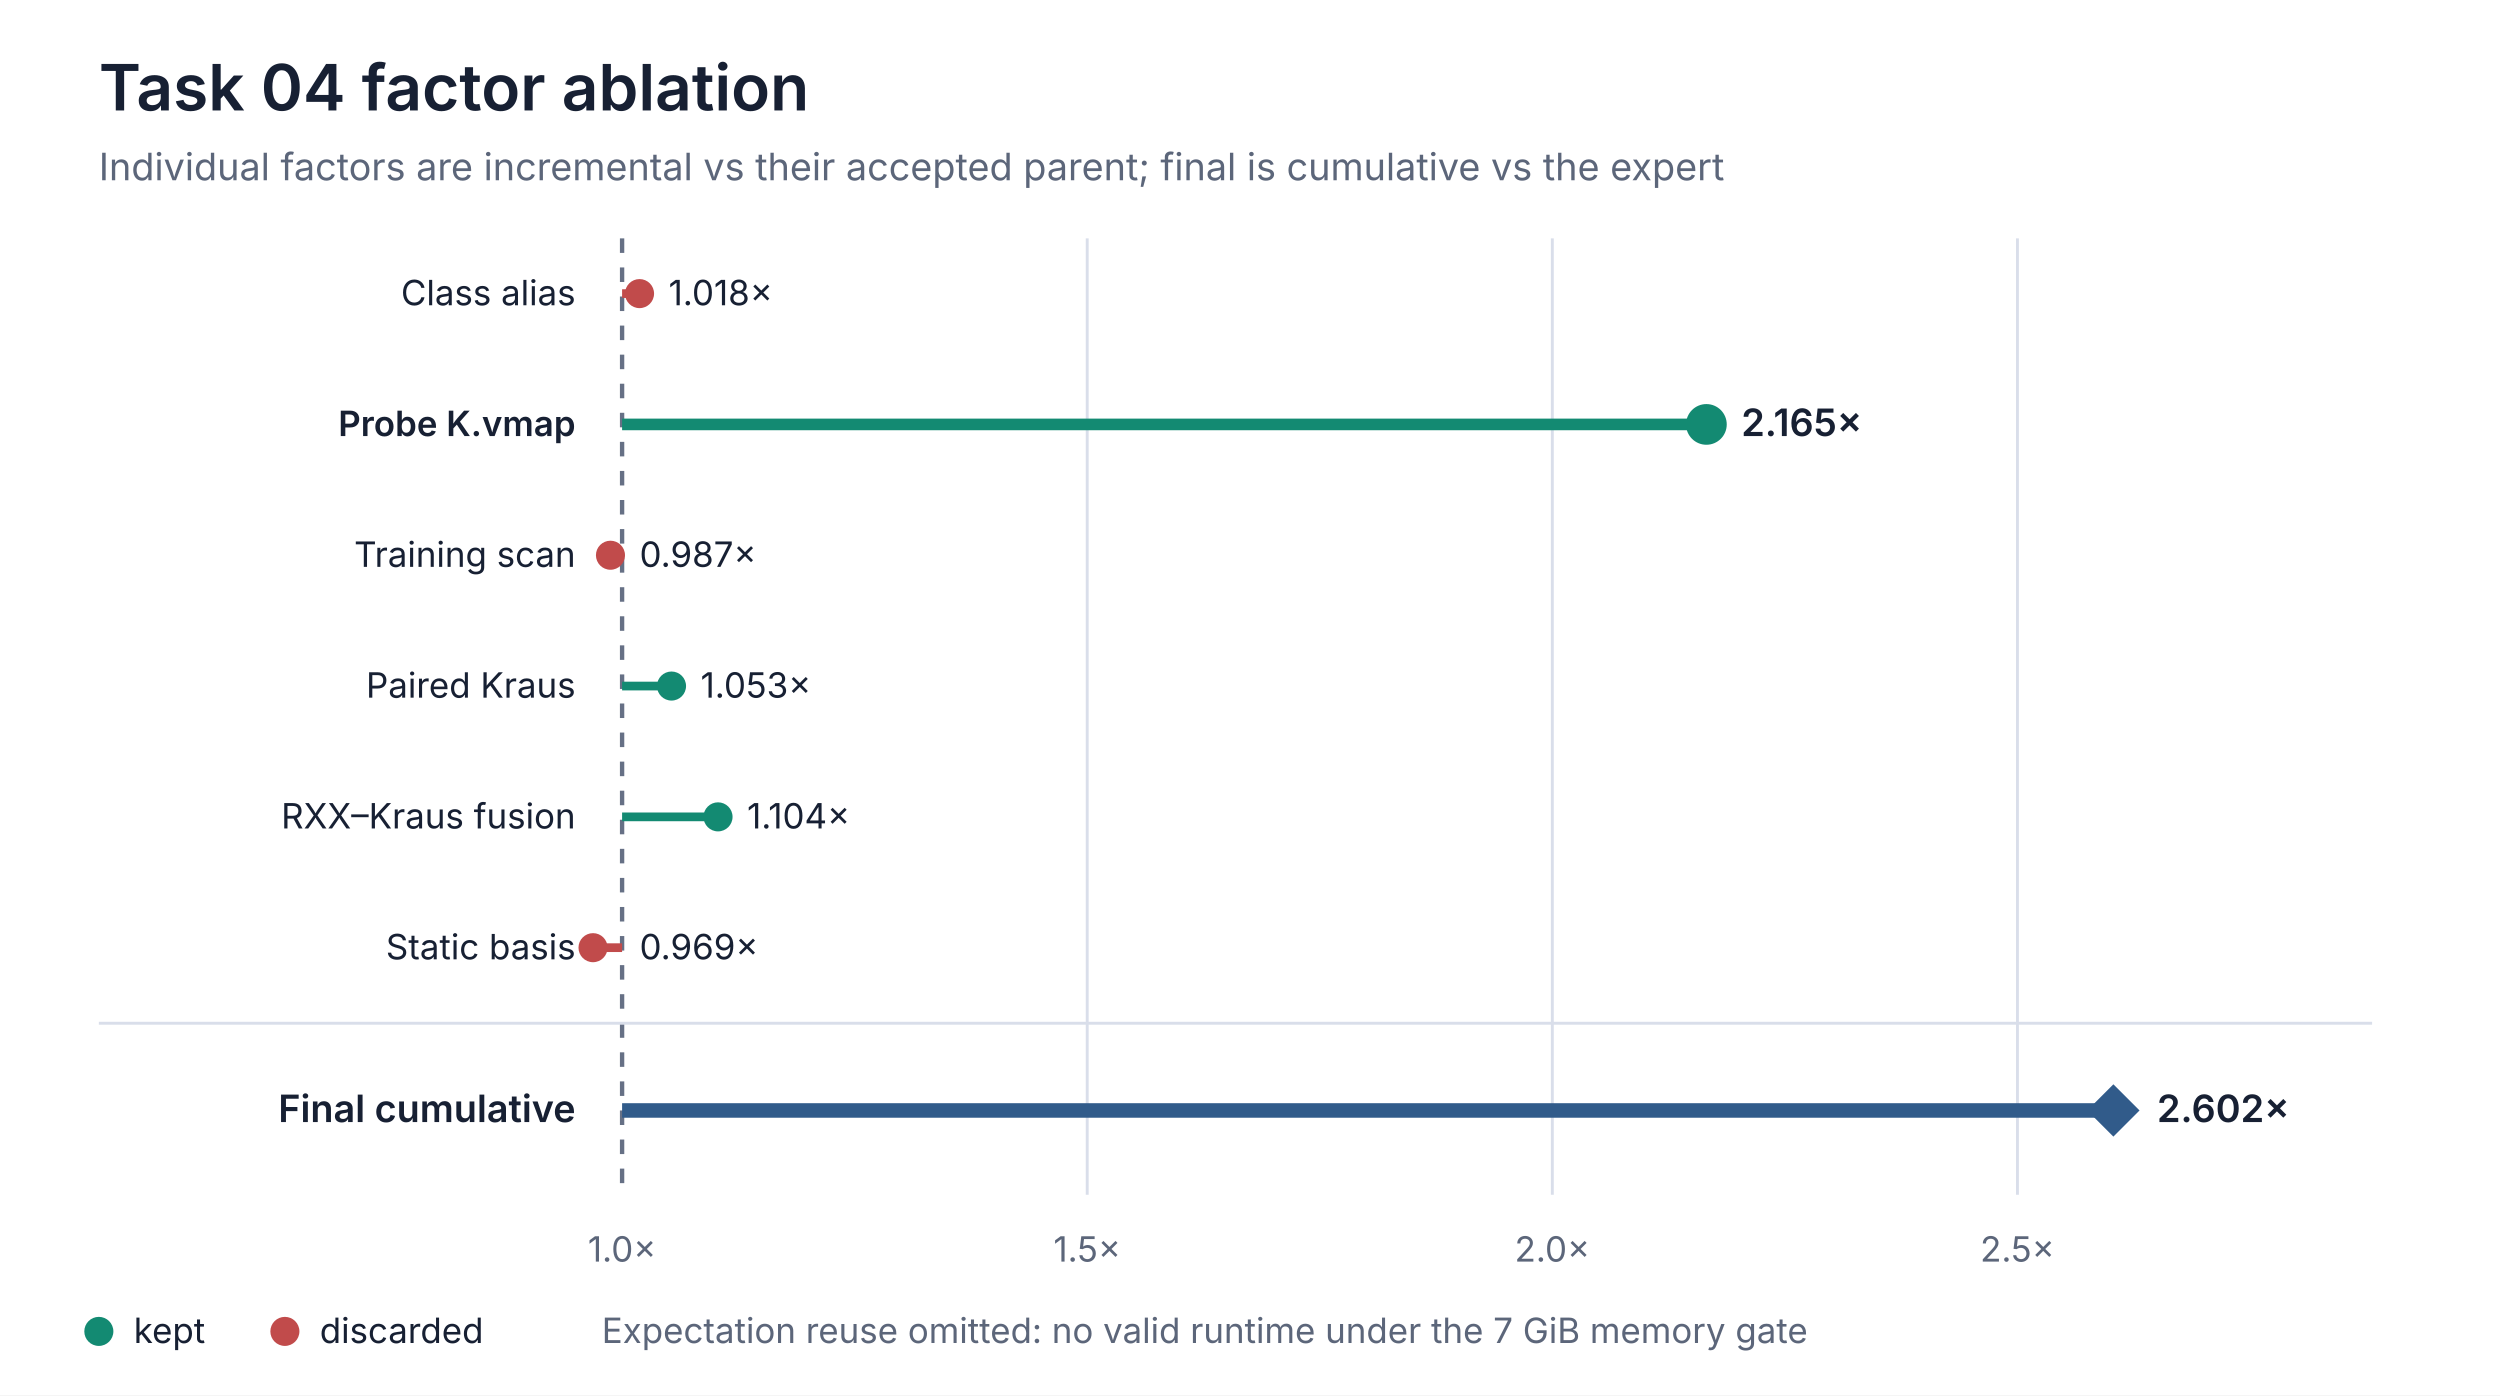
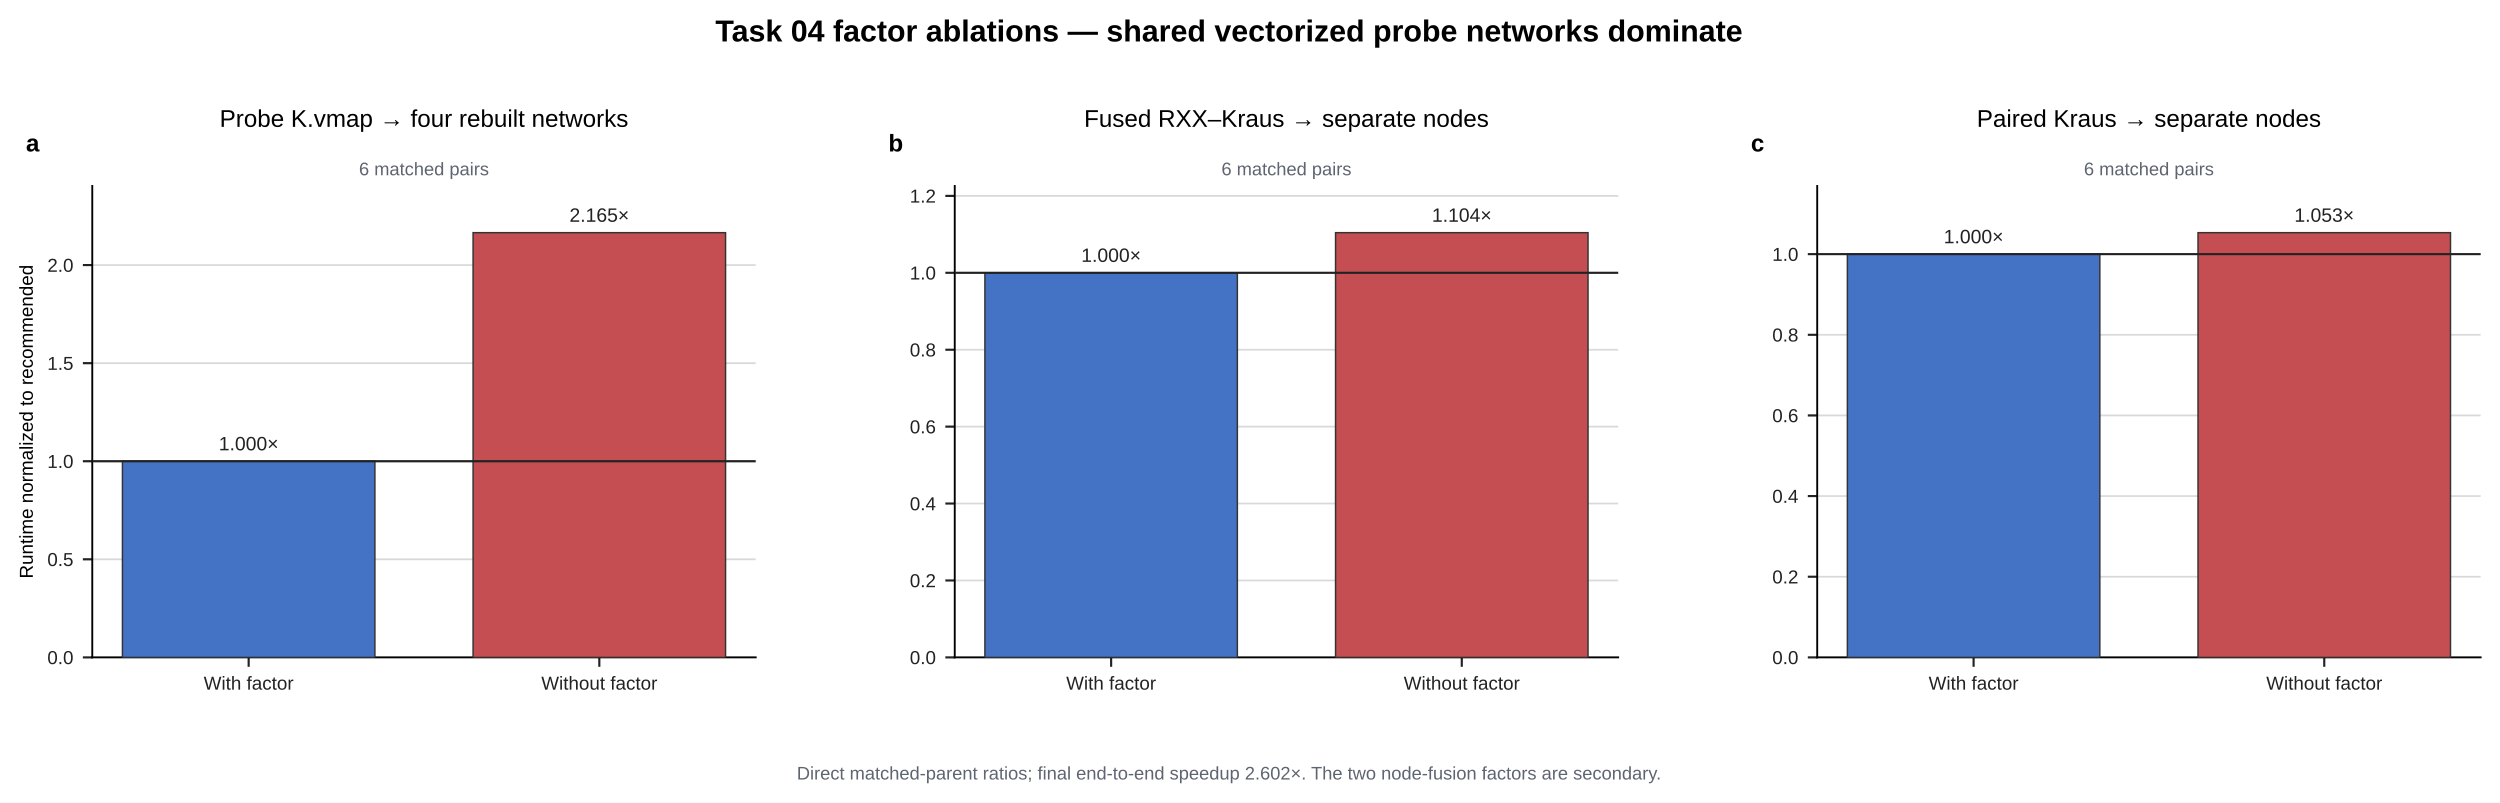
- <svg xmlns="http://www.w3.org/2000/svg" width="860" height="480" viewBox="0 0 860 480" role="img" aria-labelledby="title desc">
-   <rect width="860" height="480" fill="#ffffff" />
-   <style>
-     text { font-family: -apple-system, BlinkMacSystemFont, "Segoe UI", sans-serif; fill: #172033; }
-     .muted { fill: #5c667a; }
-     .grid { stroke: #d9deea; stroke-width: 1; }
-   </style>
-   <text x="34" y="38" font-size="22" font-weight="600">Task 04 factor ablation</text>
-   <text x="34" y="62" font-size="13" class="muted">Individual factors are incremental vs their accepted parent; final is cumulative vs the expert</text>
-   <line x1="214" y1="82" x2="214" y2="411" stroke="#667085" stroke-width="1.5" stroke-dasharray="5 5" />
-   <line x1="374" y1="82" x2="374" y2="411" class="grid" />
-   <line x1="534" y1="82" x2="534" y2="411" class="grid" />
-   <line x1="694" y1="82" x2="694" y2="411" class="grid" />
-   <text x="214" y="434" text-anchor="middle" font-size="12" class="muted">1.0×</text>
-   <text x="374" y="434" text-anchor="middle" font-size="12" class="muted">1.5×</text>
-   <text x="534" y="434" text-anchor="middle" font-size="12" class="muted">2.0×</text>
-   <text x="694" y="434" text-anchor="middle" font-size="12" class="muted">2.5×</text>
-   <text x="198" y="105" text-anchor="end" font-size="12">Class alias</text>
-   <line x1="214" y1="101" x2="220" y2="101" stroke="#c14b4b" stroke-width="3" />
-   <circle cx="220" cy="101" r="5" fill="#c14b4b" />
-   <text x="230" y="105" font-size="12">1.018×</text>
-   <text x="198" y="150" text-anchor="end" font-size="12" font-weight="600">Probe K.vmap</text>
-   <line x1="214" y1="146" x2="587" y2="146" stroke="#138a72" stroke-width="4" />
-   <circle cx="587" cy="146" r="7" fill="#138a72" />
-   <text x="599" y="150" font-size="13" font-weight="600">2.165×</text>
-   <text x="198" y="195" text-anchor="end" font-size="12">Training scan</text>
-   <line x1="210" y1="191" x2="214" y2="191" stroke="#c14b4b" stroke-width="3" />
-   <circle cx="210" cy="191" r="5" fill="#c14b4b" />
-   <text x="220" y="195" font-size="12">0.987×</text>
-   <text x="198" y="240" text-anchor="end" font-size="12">Paired Kraus</text>
-   <line x1="214" y1="236" x2="231" y2="236" stroke="#138a72" stroke-width="3" />
-   <circle cx="231" cy="236" r="5" fill="#138a72" />
-   <text x="241" y="240" font-size="12">1.053×</text>
-   <text x="198" y="285" text-anchor="end" font-size="12">RXX–Kraus fusion</text>
-   <line x1="214" y1="281" x2="247" y2="281" stroke="#138a72" stroke-width="3" />
-   <circle cx="247" cy="281" r="5" fill="#138a72" />
-   <text x="257" y="285" font-size="12">1.104×</text>
-   <text x="198" y="330" text-anchor="end" font-size="12">Static basis</text>
-   <line x1="204" y1="326" x2="214" y2="326" stroke="#c14b4b" stroke-width="3" />
-   <circle cx="204" cy="326" r="5" fill="#c14b4b" />
-   <text x="220" y="330" font-size="12">0.969×</text>
-   <line x1="34" y1="352" x2="816" y2="352" class="grid" />
-   <text x="198" y="386" text-anchor="end" font-size="13" font-weight="600">Final cumulative</text>
-   <line x1="214" y1="382" x2="727" y2="382" stroke="#315b8a" stroke-width="5" />
-   <polygon points="727,373 736,382 727,391 718,382" fill="#315b8a" />
-   <text x="742" y="386" font-size="13" font-weight="600">2.602×</text>
-   <circle cx="34" cy="458" r="5" fill="#138a72" />
-   <text x="46" y="462" font-size="12">kept</text>
-   <circle cx="98" cy="458" r="5" fill="#c14b4b" />
-   <text x="110" y="462" font-size="12">discarded</text>
-   <text x="207" y="462" font-size="12" class="muted">Expectation reuse omitted: no valid runtime under the 7 GiB memory gate</text>
+ <svg xmlns="http://www.w3.org/2000/svg" xmlns:xlink="http://www.w3.org/1999/xlink" width="930.156pt" height="298.656pt" viewBox="0 0 930.156 298.656" version="1.1">
+   <defs>
+     <style type="text/css">*{stroke-linejoin: round; stroke-linecap: butt}</style>
+   </defs>
+   <g id="figure_1">
+     <g id="patch_1">
+       <path d="M 0 298.656 L 930.156 298.656 L 930.156 0 L 0 0 z " style="fill: #ffffff" />
+     </g>
+     <g id="axes_1">
+       <g id="patch_2">
+         <path d="M 34.332 244.584 L 281.172 244.584 L 281.172 69.192 L 34.332 69.192 z " style="fill: #ffffff" />
+       </g>
+       <g id="matplotlib.axis_1">
+         <g id="xtick_1">
+           <g id="line2d_1">
+             <defs>
+               <path id="md86fc30116" d="M 0 0 L 0 3.5 " style="stroke: #222222; stroke-width: 0.8" />
+             </defs>
+             <g>
+               <use xlink:href="#md86fc30116" x="92.519" y="244.584" style="fill: #222222; stroke: #222222; stroke-width: 0.8" />
+             </g>
+           </g>
+           <g id="text_1">
+             <text style="font-size: 7px; font-family: 'Arial', 'Helvetica', 'DejaVu Sans', sans-serif; text-anchor: middle; fill: #222222" x="92.519" y="256.594" transform="rotate(-0 92.51916 256.5945)">With factor</text>
+           </g>
+         </g>
+         <g id="xtick_2">
+           <g id="line2d_2">
+             <g>
+               <use xlink:href="#md86fc30116" x="222.984" y="244.584" style="fill: #222222; stroke: #222222; stroke-width: 0.8" />
+             </g>
+           </g>
+           <g id="text_2">
+             <text style="font-size: 7px; font-family: 'Arial', 'Helvetica', 'DejaVu Sans', sans-serif; text-anchor: middle; fill: #222222" x="222.984" y="256.594" transform="rotate(-0 222.9843 256.5945)">Without factor</text>
+           </g>
+         </g>
+       </g>
+       <g id="matplotlib.axis_2">
+         <g id="ytick_1">
+           <g id="line2d_3">
+             <path d="M 34.332 244.584 L 281.172 244.584 " clip-path="url(#pef823ae8b7)" style="fill: none; stroke: #d9d9d9; stroke-width: 0.65; stroke-linecap: square" />
+           </g>
+           <g id="line2d_4">
+             <defs>
+               <path id="mf634719e55" d="M 0 0 L -3.5 0 " style="stroke: #222222; stroke-width: 0.8" />
+             </defs>
+             <g>
+               <use xlink:href="#mf634719e55" x="34.332" y="244.584" style="fill: #222222; stroke: #222222; stroke-width: 0.8" />
+             </g>
+           </g>
+           <g id="text_3">
+             <text style="font-size: 7px; font-family: 'Arial', 'Helvetica', 'DejaVu Sans', sans-serif; text-anchor: end; fill: #222222" x="27.332" y="247.089" transform="rotate(-0 27.33172 247.0892)">0.0</text>
+           </g>
+         </g>
+         <g id="ytick_2">
+           <g id="line2d_5">
+             <path d="M 34.332 208.095 L 281.172 208.095 " clip-path="url(#pef823ae8b7)" style="fill: none; stroke: #d9d9d9; stroke-width: 0.65; stroke-linecap: square" />
+           </g>
+           <g id="line2d_6">
+             <g>
+               <use xlink:href="#mf634719e55" x="34.332" y="208.095" style="fill: #222222; stroke: #222222; stroke-width: 0.8" />
+             </g>
+           </g>
+           <g id="text_4">
+             <text style="font-size: 7px; font-family: 'Arial', 'Helvetica', 'DejaVu Sans', sans-serif; text-anchor: end; fill: #222222" x="27.332" y="210.601" transform="rotate(-0 27.33172 210.6006)">0.5</text>
+           </g>
+         </g>
+         <g id="ytick_3">
+           <g id="line2d_7">
+             <path d="M 34.332 171.607 L 281.172 171.607 " clip-path="url(#pef823ae8b7)" style="fill: none; stroke: #d9d9d9; stroke-width: 0.65; stroke-linecap: square" />
+           </g>
+           <g id="line2d_8">
+             <g>
+               <use xlink:href="#mf634719e55" x="34.332" y="171.607" style="fill: #222222; stroke: #222222; stroke-width: 0.8" />
+             </g>
+           </g>
+           <g id="text_5">
+             <text style="font-size: 7px; font-family: 'Arial', 'Helvetica', 'DejaVu Sans', sans-serif; text-anchor: end; fill: #222222" x="27.332" y="174.112" transform="rotate(-0 27.33172 174.112)">1.0</text>
+           </g>
+         </g>
+         <g id="ytick_4">
+           <g id="line2d_9">
+             <path d="M 34.332 135.118 L 281.172 135.118 " clip-path="url(#pef823ae8b7)" style="fill: none; stroke: #d9d9d9; stroke-width: 0.65; stroke-linecap: square" />
+           </g>
+           <g id="line2d_10">
+             <g>
+               <use xlink:href="#mf634719e55" x="34.332" y="135.118" style="fill: #222222; stroke: #222222; stroke-width: 0.8" />
+             </g>
+           </g>
+           <g id="text_6">
+             <text style="font-size: 7px; font-family: 'Arial', 'Helvetica', 'DejaVu Sans', sans-serif; text-anchor: end; fill: #222222" x="27.332" y="137.623" transform="rotate(-0 27.33172 137.6234)">1.5</text>
+           </g>
+         </g>
+         <g id="ytick_5">
+           <g id="line2d_11">
+             <path d="M 34.332 98.63 L 281.172 98.63 " clip-path="url(#pef823ae8b7)" style="fill: none; stroke: #d9d9d9; stroke-width: 0.65; stroke-linecap: square" />
+           </g>
+           <g id="line2d_12">
+             <g>
+               <use xlink:href="#mf634719e55" x="34.332" y="98.63" style="fill: #222222; stroke: #222222; stroke-width: 0.8" />
+             </g>
+           </g>
+           <g id="text_7">
+             <text style="font-size: 7px; font-family: 'Arial', 'Helvetica', 'DejaVu Sans', sans-serif; text-anchor: end; fill: #222222" x="27.332" y="101.135" transform="rotate(-0 27.33172 101.1348)">2.0</text>
+           </g>
+         </g>
+         <g id="text_8">
+           <text style="font-size: 7px; font-family: 'Arial', 'Helvetica', 'DejaVu Sans', sans-serif; text-anchor: middle" x="12.21" y="156.888" transform="rotate(-90 12.21047 156.888)">Runtime normalized to recommended</text>
+         </g>
+       </g>
+       <g id="patch_3">
+         <path d="M 34.332 244.584 L 34.332 69.192 " style="fill: none; stroke: #000000; stroke-width: 0.7; stroke-linejoin: miter; stroke-linecap: square" />
+       </g>
+       <g id="patch_4">
+         <path d="M 34.332 244.584 L 281.172 244.584 " style="fill: none; stroke: #000000; stroke-width: 0.7; stroke-linejoin: miter; stroke-linecap: square" />
+       </g>
+       <g id="patch_5">
+         <path d="M 45.552 244.584 L 139.487 244.584 L 139.487 171.607 L 45.552 171.607 z " clip-path="url(#pef823ae8b7)" style="fill: #4472c4; stroke: #333333; stroke-width: 0.55; stroke-linejoin: miter" />
+       </g>
+       <g id="patch_6">
+         <path d="M 176.017 244.584 L 269.952 244.584 L 269.952 86.573 L 176.017 86.573 z " clip-path="url(#pef823ae8b7)" style="fill: #c44e52; stroke: #333333; stroke-width: 0.55; stroke-linejoin: miter" />
+       </g>
+       <g id="text_9">
+         <text style="font-size: 6.8px; font-family: 'Arial', 'Helvetica', 'DejaVu Sans', sans-serif; text-anchor: middle; fill: #5e6470" x="157.752" y="65.21" transform="rotate(-0 157.7517 65.20962)">6 matched pairs</text>
+       </g>
+       <g id="text_10">
+         <text style="font-weight: 700; font-size: 9px; font-family: 'Arial', 'Helvetica', 'DejaVu Sans', sans-serif; text-anchor: start" x="9.648" y="56.341" transform="rotate(-0 9.647719 56.34091)">a</text>
+       </g>
+       <g id="text_11">
+         <text style="font-size: 7.2px; font-family: 'Arial', 'Helvetica', 'DejaVu Sans', sans-serif; text-anchor: middle; fill: #222222" x="92.519" y="167.545" transform="rotate(-0 92.51916 167.5449)">1.000×</text>
+       </g>
+       <g id="text_12">
+         <text style="font-size: 7.2px; font-family: 'Arial', 'Helvetica', 'DejaVu Sans', sans-serif; text-anchor: middle; fill: #222222" x="222.984" y="82.511" transform="rotate(-0 222.9843 82.51131)">2.165×</text>
+       </g>
+       <g id="text_13">
+         <text style="font-size: 9px; font-family: 'Arial', 'Helvetica', 'DejaVu Sans', sans-serif; text-anchor: middle" x="157.752" y="47.192" transform="rotate(-0 157.7517 47.192)">Probe K.vmap → four rebuilt networks</text>
+       </g>
+       <g id="line2d_13">
+         <path d="M 34.332 171.607 L 281.172 171.607 " clip-path="url(#pef823ae8b7)" style="fill: none; stroke: #222222; stroke-width: 0.8; stroke-linecap: square" />
+       </g>
+     </g>
+     <g id="axes_2">
+       <g id="patch_7">
+         <path d="M 355.224 244.584 L 602.064 244.584 L 602.064 69.192 L 355.224 69.192 z " style="fill: #ffffff" />
+       </g>
+       <g id="matplotlib.axis_3">
+         <g id="xtick_3">
+           <g id="line2d_14">
+             <g>
+               <use xlink:href="#md86fc30116" x="413.411" y="244.584" style="fill: #222222; stroke: #222222; stroke-width: 0.8" />
+             </g>
+           </g>
+           <g id="text_14">
+             <text style="font-size: 7px; font-family: 'Arial', 'Helvetica', 'DejaVu Sans', sans-serif; text-anchor: middle; fill: #222222" x="413.411" y="256.594" transform="rotate(-0 413.4112 256.5945)">With factor</text>
+           </g>
+         </g>
+         <g id="xtick_4">
+           <g id="line2d_15">
+             <g>
+               <use xlink:href="#md86fc30116" x="543.876" y="244.584" style="fill: #222222; stroke: #222222; stroke-width: 0.8" />
+             </g>
+           </g>
+           <g id="text_15">
+             <text style="font-size: 7px; font-family: 'Arial', 'Helvetica', 'DejaVu Sans', sans-serif; text-anchor: middle; fill: #222222" x="543.876" y="256.594" transform="rotate(-0 543.8763 256.5945)">Without factor</text>
+           </g>
+         </g>
+       </g>
+       <g id="matplotlib.axis_4">
+         <g id="ytick_6">
+           <g id="line2d_16">
+             <path d="M 355.224 244.584 L 602.064 244.584 " clip-path="url(#p87b28168f7)" style="fill: none; stroke: #d9d9d9; stroke-width: 0.65; stroke-linecap: square" />
+           </g>
+           <g id="line2d_17">
+             <g>
+               <use xlink:href="#mf634719e55" x="355.224" y="244.584" style="fill: #222222; stroke: #222222; stroke-width: 0.8" />
+             </g>
+           </g>
+           <g id="text_16">
+             <text style="font-size: 7px; font-family: 'Arial', 'Helvetica', 'DejaVu Sans', sans-serif; text-anchor: end; fill: #222222" x="348.224" y="247.089" transform="rotate(-0 348.2237 247.0892)">0.0</text>
+           </g>
+         </g>
+         <g id="ytick_7">
+           <g id="line2d_18">
+             <path d="M 355.224 215.968 L 602.064 215.968 " clip-path="url(#p87b28168f7)" style="fill: none; stroke: #d9d9d9; stroke-width: 0.65; stroke-linecap: square" />
+           </g>
+           <g id="line2d_19">
+             <g>
+               <use xlink:href="#mf634719e55" x="355.224" y="215.968" style="fill: #222222; stroke: #222222; stroke-width: 0.8" />
+             </g>
+           </g>
+           <g id="text_17">
+             <text style="font-size: 7px; font-family: 'Arial', 'Helvetica', 'DejaVu Sans', sans-serif; text-anchor: end; fill: #222222" x="348.224" y="218.473" transform="rotate(-0 348.2237 218.4731)">0.2</text>
+           </g>
+         </g>
+         <g id="ytick_8">
+           <g id="line2d_20">
+             <path d="M 355.224 187.352 L 602.064 187.352 " clip-path="url(#p87b28168f7)" style="fill: none; stroke: #d9d9d9; stroke-width: 0.65; stroke-linecap: square" />
+           </g>
+           <g id="line2d_21">
+             <g>
+               <use xlink:href="#mf634719e55" x="355.224" y="187.352" style="fill: #222222; stroke: #222222; stroke-width: 0.8" />
+             </g>
+           </g>
+           <g id="text_18">
+             <text style="font-size: 7px; font-family: 'Arial', 'Helvetica', 'DejaVu Sans', sans-serif; text-anchor: end; fill: #222222" x="348.224" y="189.857" transform="rotate(-0 348.2237 189.8569)">0.4</text>
+           </g>
+         </g>
+         <g id="ytick_9">
+           <g id="line2d_22">
+             <path d="M 355.224 158.736 L 602.064 158.736 " clip-path="url(#p87b28168f7)" style="fill: none; stroke: #d9d9d9; stroke-width: 0.65; stroke-linecap: square" />
+           </g>
+           <g id="line2d_23">
+             <g>
+               <use xlink:href="#mf634719e55" x="355.224" y="158.736" style="fill: #222222; stroke: #222222; stroke-width: 0.8" />
+             </g>
+           </g>
+           <g id="text_19">
+             <text style="font-size: 7px; font-family: 'Arial', 'Helvetica', 'DejaVu Sans', sans-serif; text-anchor: end; fill: #222222" x="348.224" y="161.241" transform="rotate(-0 348.2237 161.2408)">0.6</text>
+           </g>
+         </g>
+         <g id="ytick_10">
+           <g id="line2d_24">
+             <path d="M 355.224 130.119 L 602.064 130.119 " clip-path="url(#p87b28168f7)" style="fill: none; stroke: #d9d9d9; stroke-width: 0.65; stroke-linecap: square" />
+           </g>
+           <g id="line2d_25">
+             <g>
+               <use xlink:href="#mf634719e55" x="355.224" y="130.119" style="fill: #222222; stroke: #222222; stroke-width: 0.8" />
+             </g>
+           </g>
+           <g id="text_20">
+             <text style="font-size: 7px; font-family: 'Arial', 'Helvetica', 'DejaVu Sans', sans-serif; text-anchor: end; fill: #222222" x="348.224" y="132.625" transform="rotate(-0 348.2237 132.6246)">0.8</text>
+           </g>
+         </g>
+         <g id="ytick_11">
+           <g id="line2d_26">
+             <path d="M 355.224 101.503 L 602.064 101.503 " clip-path="url(#p87b28168f7)" style="fill: none; stroke: #d9d9d9; stroke-width: 0.65; stroke-linecap: square" />
+           </g>
+           <g id="line2d_27">
+             <g>
+               <use xlink:href="#mf634719e55" x="355.224" y="101.503" style="fill: #222222; stroke: #222222; stroke-width: 0.8" />
+             </g>
+           </g>
+           <g id="text_21">
+             <text style="font-size: 7px; font-family: 'Arial', 'Helvetica', 'DejaVu Sans', sans-serif; text-anchor: end; fill: #222222" x="348.224" y="104.008" transform="rotate(-0 348.2237 104.0085)">1.0</text>
+           </g>
+         </g>
+         <g id="ytick_12">
+           <g id="line2d_28">
+             <path d="M 355.224 72.887 L 602.064 72.887 " clip-path="url(#p87b28168f7)" style="fill: none; stroke: #d9d9d9; stroke-width: 0.65; stroke-linecap: square" />
+           </g>
+           <g id="line2d_29">
+             <g>
+               <use xlink:href="#mf634719e55" x="355.224" y="72.887" style="fill: #222222; stroke: #222222; stroke-width: 0.8" />
+             </g>
+           </g>
+           <g id="text_22">
+             <text style="font-size: 7px; font-family: 'Arial', 'Helvetica', 'DejaVu Sans', sans-serif; text-anchor: end; fill: #222222" x="348.224" y="75.392" transform="rotate(-0 348.2237 75.39232)">1.2</text>
+           </g>
+         </g>
+       </g>
+       <g id="patch_8">
+         <path d="M 355.224 244.584 L 355.224 69.192 " style="fill: none; stroke: #000000; stroke-width: 0.7; stroke-linejoin: miter; stroke-linecap: square" />
+       </g>
+       <g id="patch_9">
+         <path d="M 355.224 244.584 L 602.064 244.584 " style="fill: none; stroke: #000000; stroke-width: 0.7; stroke-linejoin: miter; stroke-linecap: square" />
+       </g>
+       <g id="patch_10">
+         <path d="M 366.444 244.584 L 460.379 244.584 L 460.379 101.503 L 366.444 101.503 z " clip-path="url(#p87b28168f7)" style="fill: #4472c4; stroke: #333333; stroke-width: 0.55; stroke-linejoin: miter" />
+       </g>
+       <g id="patch_11">
+         <path d="M 496.909 244.584 L 590.844 244.584 L 590.844 86.573 L 496.909 86.573 z " clip-path="url(#p87b28168f7)" style="fill: #c44e52; stroke: #333333; stroke-width: 0.55; stroke-linejoin: miter" />
+       </g>
+       <g id="text_23">
+         <text style="font-size: 6.8px; font-family: 'Arial', 'Helvetica', 'DejaVu Sans', sans-serif; text-anchor: middle; fill: #5e6470" x="478.644" y="65.21" transform="rotate(-0 478.6437 65.20962)">6 matched pairs</text>
+       </g>
+       <g id="text_24">
+         <text style="font-weight: 700; font-size: 9px; font-family: 'Arial', 'Helvetica', 'DejaVu Sans', sans-serif; text-anchor: start" x="330.54" y="56.341" transform="rotate(-0 330.5397 56.34091)">b</text>
+       </g>
+       <g id="text_25">
+         <text style="font-size: 7.2px; font-family: 'Arial', 'Helvetica', 'DejaVu Sans', sans-serif; text-anchor: middle; fill: #222222" x="413.411" y="97.441" transform="rotate(-0 413.4112 97.44136)">1.000×</text>
+       </g>
+       <g id="text_26">
+         <text style="font-size: 7.2px; font-family: 'Arial', 'Helvetica', 'DejaVu Sans', sans-serif; text-anchor: middle; fill: #222222" x="543.876" y="82.511" transform="rotate(-0 543.8763 82.51131)">1.104×</text>
+       </g>
+       <g id="text_27">
+         <text style="font-size: 9px; font-family: 'Arial', 'Helvetica', 'DejaVu Sans', sans-serif; text-anchor: middle" x="478.644" y="47.192" transform="rotate(-0 478.6437 47.192)">Fused RXX–Kraus → separate nodes</text>
+       </g>
+       <g id="line2d_30">
+         <path d="M 355.224 101.503 L 602.064 101.503 " clip-path="url(#p87b28168f7)" style="fill: none; stroke: #222222; stroke-width: 0.8; stroke-linecap: square" />
+       </g>
+     </g>
+     <g id="axes_3">
+       <g id="patch_12">
+         <path d="M 676.116 244.584 L 922.956 244.584 L 922.956 69.192 L 676.116 69.192 z " style="fill: #ffffff" />
+       </g>
+       <g id="matplotlib.axis_5">
+         <g id="xtick_5">
+           <g id="line2d_31">
+             <g>
+               <use xlink:href="#md86fc30116" x="734.303" y="244.584" style="fill: #222222; stroke: #222222; stroke-width: 0.8" />
+             </g>
+           </g>
+           <g id="text_28">
+             <text style="font-size: 7px; font-family: 'Arial', 'Helvetica', 'DejaVu Sans', sans-serif; text-anchor: middle; fill: #222222" x="734.303" y="256.594" transform="rotate(-0 734.3032 256.5945)">With factor</text>
+           </g>
+         </g>
+         <g id="xtick_6">
+           <g id="line2d_32">
+             <g>
+               <use xlink:href="#md86fc30116" x="864.768" y="244.584" style="fill: #222222; stroke: #222222; stroke-width: 0.8" />
+             </g>
+           </g>
+           <g id="text_29">
+             <text style="font-size: 7px; font-family: 'Arial', 'Helvetica', 'DejaVu Sans', sans-serif; text-anchor: middle; fill: #222222" x="864.768" y="256.594" transform="rotate(-0 864.7683 256.5945)">Without factor</text>
+           </g>
+         </g>
+       </g>
+       <g id="matplotlib.axis_6">
+         <g id="ytick_13">
+           <g id="line2d_33">
+             <path d="M 676.116 244.584 L 922.956 244.584 " clip-path="url(#p3407c652a5)" style="fill: none; stroke: #d9d9d9; stroke-width: 0.65; stroke-linecap: square" />
+           </g>
+           <g id="line2d_34">
+             <g>
+               <use xlink:href="#mf634719e55" x="676.116" y="244.584" style="fill: #222222; stroke: #222222; stroke-width: 0.8" />
+             </g>
+           </g>
+           <g id="text_30">
+             <text style="font-size: 7px; font-family: 'Arial', 'Helvetica', 'DejaVu Sans', sans-serif; text-anchor: end; fill: #222222" x="669.116" y="247.089" transform="rotate(-0 669.1157 247.0892)">0.0</text>
+           </g>
+         </g>
+         <g id="ytick_14">
+           <g id="line2d_35">
+             <path d="M 676.116 214.579 L 922.956 214.579 " clip-path="url(#p3407c652a5)" style="fill: none; stroke: #d9d9d9; stroke-width: 0.65; stroke-linecap: square" />
+           </g>
+           <g id="line2d_36">
+             <g>
+               <use xlink:href="#mf634719e55" x="676.116" y="214.579" style="fill: #222222; stroke: #222222; stroke-width: 0.8" />
+             </g>
+           </g>
+           <g id="text_31">
+             <text style="font-size: 7px; font-family: 'Arial', 'Helvetica', 'DejaVu Sans', sans-serif; text-anchor: end; fill: #222222" x="669.116" y="217.084" transform="rotate(-0 669.1157 217.0843)">0.2</text>
+           </g>
+         </g>
+         <g id="ytick_15">
+           <g id="line2d_37">
+             <path d="M 676.116 184.574 L 922.956 184.574 " clip-path="url(#p3407c652a5)" style="fill: none; stroke: #d9d9d9; stroke-width: 0.65; stroke-linecap: square" />
+           </g>
+           <g id="line2d_38">
+             <g>
+               <use xlink:href="#mf634719e55" x="676.116" y="184.574" style="fill: #222222; stroke: #222222; stroke-width: 0.8" />
+             </g>
+           </g>
+           <g id="text_32">
+             <text style="font-size: 7px; font-family: 'Arial', 'Helvetica', 'DejaVu Sans', sans-serif; text-anchor: end; fill: #222222" x="669.116" y="187.079" transform="rotate(-0 669.1157 187.0794)">0.4</text>
+           </g>
+         </g>
+         <g id="ytick_16">
+           <g id="line2d_39">
+             <path d="M 676.116 154.569 L 922.956 154.569 " clip-path="url(#p3407c652a5)" style="fill: none; stroke: #d9d9d9; stroke-width: 0.65; stroke-linecap: square" />
+           </g>
+           <g id="line2d_40">
+             <g>
+               <use xlink:href="#mf634719e55" x="676.116" y="154.569" style="fill: #222222; stroke: #222222; stroke-width: 0.8" />
+             </g>
+           </g>
+           <g id="text_33">
+             <text style="font-size: 7px; font-family: 'Arial', 'Helvetica', 'DejaVu Sans', sans-serif; text-anchor: end; fill: #222222" x="669.116" y="157.075" transform="rotate(-0 669.1157 157.0745)">0.6</text>
+           </g>
+         </g>
+         <g id="ytick_17">
+           <g id="line2d_41">
+             <path d="M 676.116 124.564 L 922.956 124.564 " clip-path="url(#p3407c652a5)" style="fill: none; stroke: #d9d9d9; stroke-width: 0.65; stroke-linecap: square" />
+           </g>
+           <g id="line2d_42">
+             <g>
+               <use xlink:href="#mf634719e55" x="676.116" y="124.564" style="fill: #222222; stroke: #222222; stroke-width: 0.8" />
+             </g>
+           </g>
+           <g id="text_34">
+             <text style="font-size: 7px; font-family: 'Arial', 'Helvetica', 'DejaVu Sans', sans-serif; text-anchor: end; fill: #222222" x="669.116" y="127.07" transform="rotate(-0 669.1157 127.0696)">0.8</text>
+           </g>
+         </g>
+         <g id="ytick_18">
+           <g id="line2d_43">
+             <path d="M 676.116 94.559 L 922.956 94.559 " clip-path="url(#p3407c652a5)" style="fill: none; stroke: #d9d9d9; stroke-width: 0.65; stroke-linecap: square" />
+           </g>
+           <g id="line2d_44">
+             <g>
+               <use xlink:href="#mf634719e55" x="676.116" y="94.559" style="fill: #222222; stroke: #222222; stroke-width: 0.8" />
+             </g>
+           </g>
+           <g id="text_35">
+             <text style="font-size: 7px; font-family: 'Arial', 'Helvetica', 'DejaVu Sans', sans-serif; text-anchor: end; fill: #222222" x="669.116" y="97.065" transform="rotate(-0 669.1157 97.06468)">1.0</text>
+           </g>
+         </g>
+       </g>
+       <g id="patch_13">
+         <path d="M 676.116 244.584 L 676.116 69.192 " style="fill: none; stroke: #000000; stroke-width: 0.7; stroke-linejoin: miter; stroke-linecap: square" />
+       </g>
+       <g id="patch_14">
+         <path d="M 676.116 244.584 L 922.956 244.584 " style="fill: none; stroke: #000000; stroke-width: 0.7; stroke-linejoin: miter; stroke-linecap: square" />
+       </g>
+       <g id="patch_15">
+         <path d="M 687.336 244.584 L 781.271 244.584 L 781.271 94.559 L 687.336 94.559 z " clip-path="url(#p3407c652a5)" style="fill: #4472c4; stroke: #333333; stroke-width: 0.55; stroke-linejoin: miter" />
+       </g>
+       <g id="patch_16">
+         <path d="M 817.801 244.584 L 911.736 244.584 L 911.736 86.573 L 817.801 86.573 z " clip-path="url(#p3407c652a5)" style="fill: #c44e52; stroke: #333333; stroke-width: 0.55; stroke-linejoin: miter" />
+       </g>
+       <g id="text_36">
+         <text style="font-size: 6.8px; font-family: 'Arial', 'Helvetica', 'DejaVu Sans', sans-serif; text-anchor: middle; fill: #5e6470" x="799.536" y="65.21" transform="rotate(-0 799.5357 65.20962)">6 matched pairs</text>
+       </g>
+       <g id="text_37">
+         <text style="font-weight: 700; font-size: 9px; font-family: 'Arial', 'Helvetica', 'DejaVu Sans', sans-serif; text-anchor: start" x="651.432" y="56.341" transform="rotate(-0 651.4317 56.34091)">c</text>
+       </g>
+       <g id="text_38">
+         <text style="font-size: 7.2px; font-family: 'Arial', 'Helvetica', 'DejaVu Sans', sans-serif; text-anchor: middle; fill: #222222" x="734.303" y="90.498" transform="rotate(-0 734.3032 90.49757)">1.000×</text>
+       </g>
+       <g id="text_39">
+         <text style="font-size: 7.2px; font-family: 'Arial', 'Helvetica', 'DejaVu Sans', sans-serif; text-anchor: middle; fill: #222222" x="864.768" y="82.511" transform="rotate(-0 864.7683 82.51131)">1.053×</text>
+       </g>
+       <g id="text_40">
+         <text style="font-size: 9px; font-family: 'Arial', 'Helvetica', 'DejaVu Sans', sans-serif; text-anchor: middle" x="799.536" y="47.192" transform="rotate(-0 799.5357 47.192)">Paired Kraus → separate nodes</text>
+       </g>
+       <g id="line2d_45">
+         <path d="M 676.116 94.559 L 922.956 94.559 " clip-path="url(#p3407c652a5)" style="fill: none; stroke: #222222; stroke-width: 0.8; stroke-linecap: square" />
+       </g>
+     </g>
+     <g id="text_41">
+       <text style="font-weight: 700; font-size: 11.3px; font-family: 'Arial', 'Helvetica', 'DejaVu Sans', sans-serif; text-anchor: middle" x="457.26" y="15.426" transform="rotate(-0 457.2597 15.42605)">Task 04 factor ablations — shared vectorized probe networks dominate</text>
+     </g>
+     <g id="text_42">
+       <text style="font-size: 6.8px; font-family: 'Arial', 'Helvetica', 'DejaVu Sans', sans-serif; text-anchor: middle; fill: #5e6470" x="457.26" y="290.025" transform="rotate(-0 457.2597 290.0248)">Direct matched-parent ratios; final end-to-end speedup 2.602×. The two node-fusion factors are secondary.</text>
+     </g>
+   </g>
+   <defs>
+     <clipPath id="pef823ae8b7">
+       <rect x="34.332" y="69.192" width="246.84" height="175.392" />
+     </clipPath>
+     <clipPath id="p87b28168f7">
+       <rect x="355.224" y="69.192" width="246.84" height="175.392" />
+     </clipPath>
+     <clipPath id="p3407c652a5">
+       <rect x="676.116" y="69.192" width="246.84" height="175.392" />
+     </clipPath>
+   </defs>
</svg>
